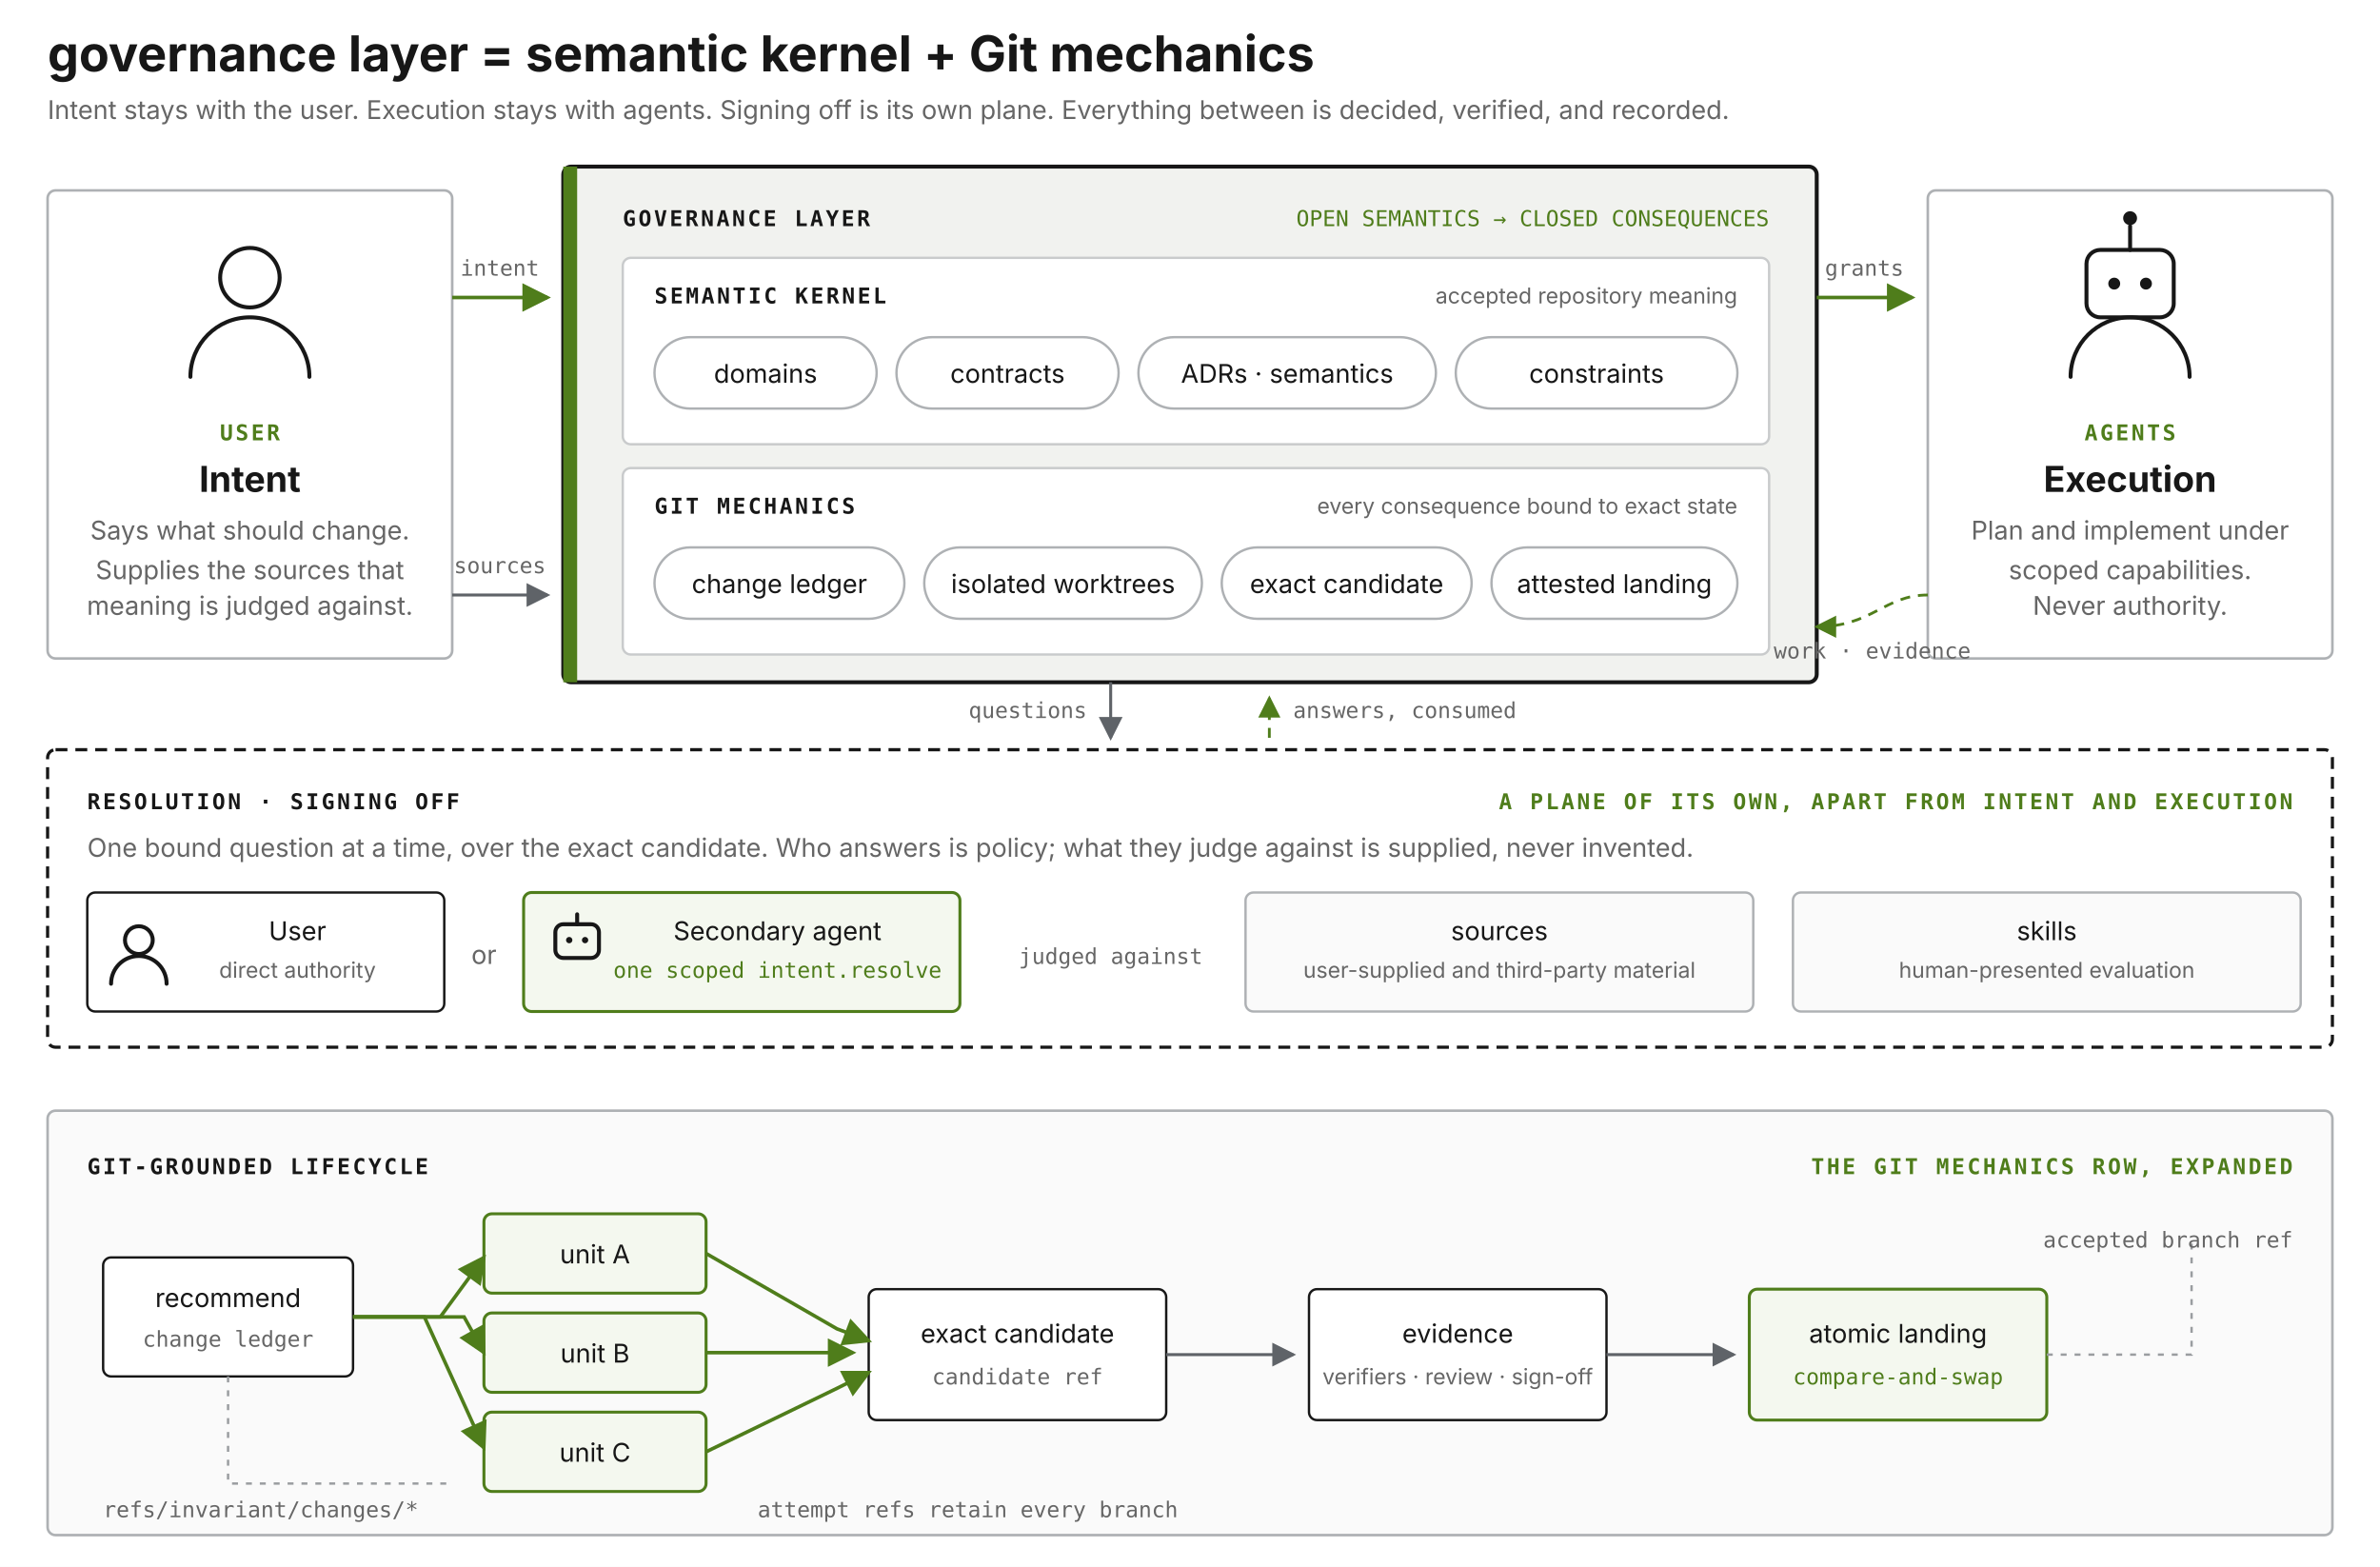
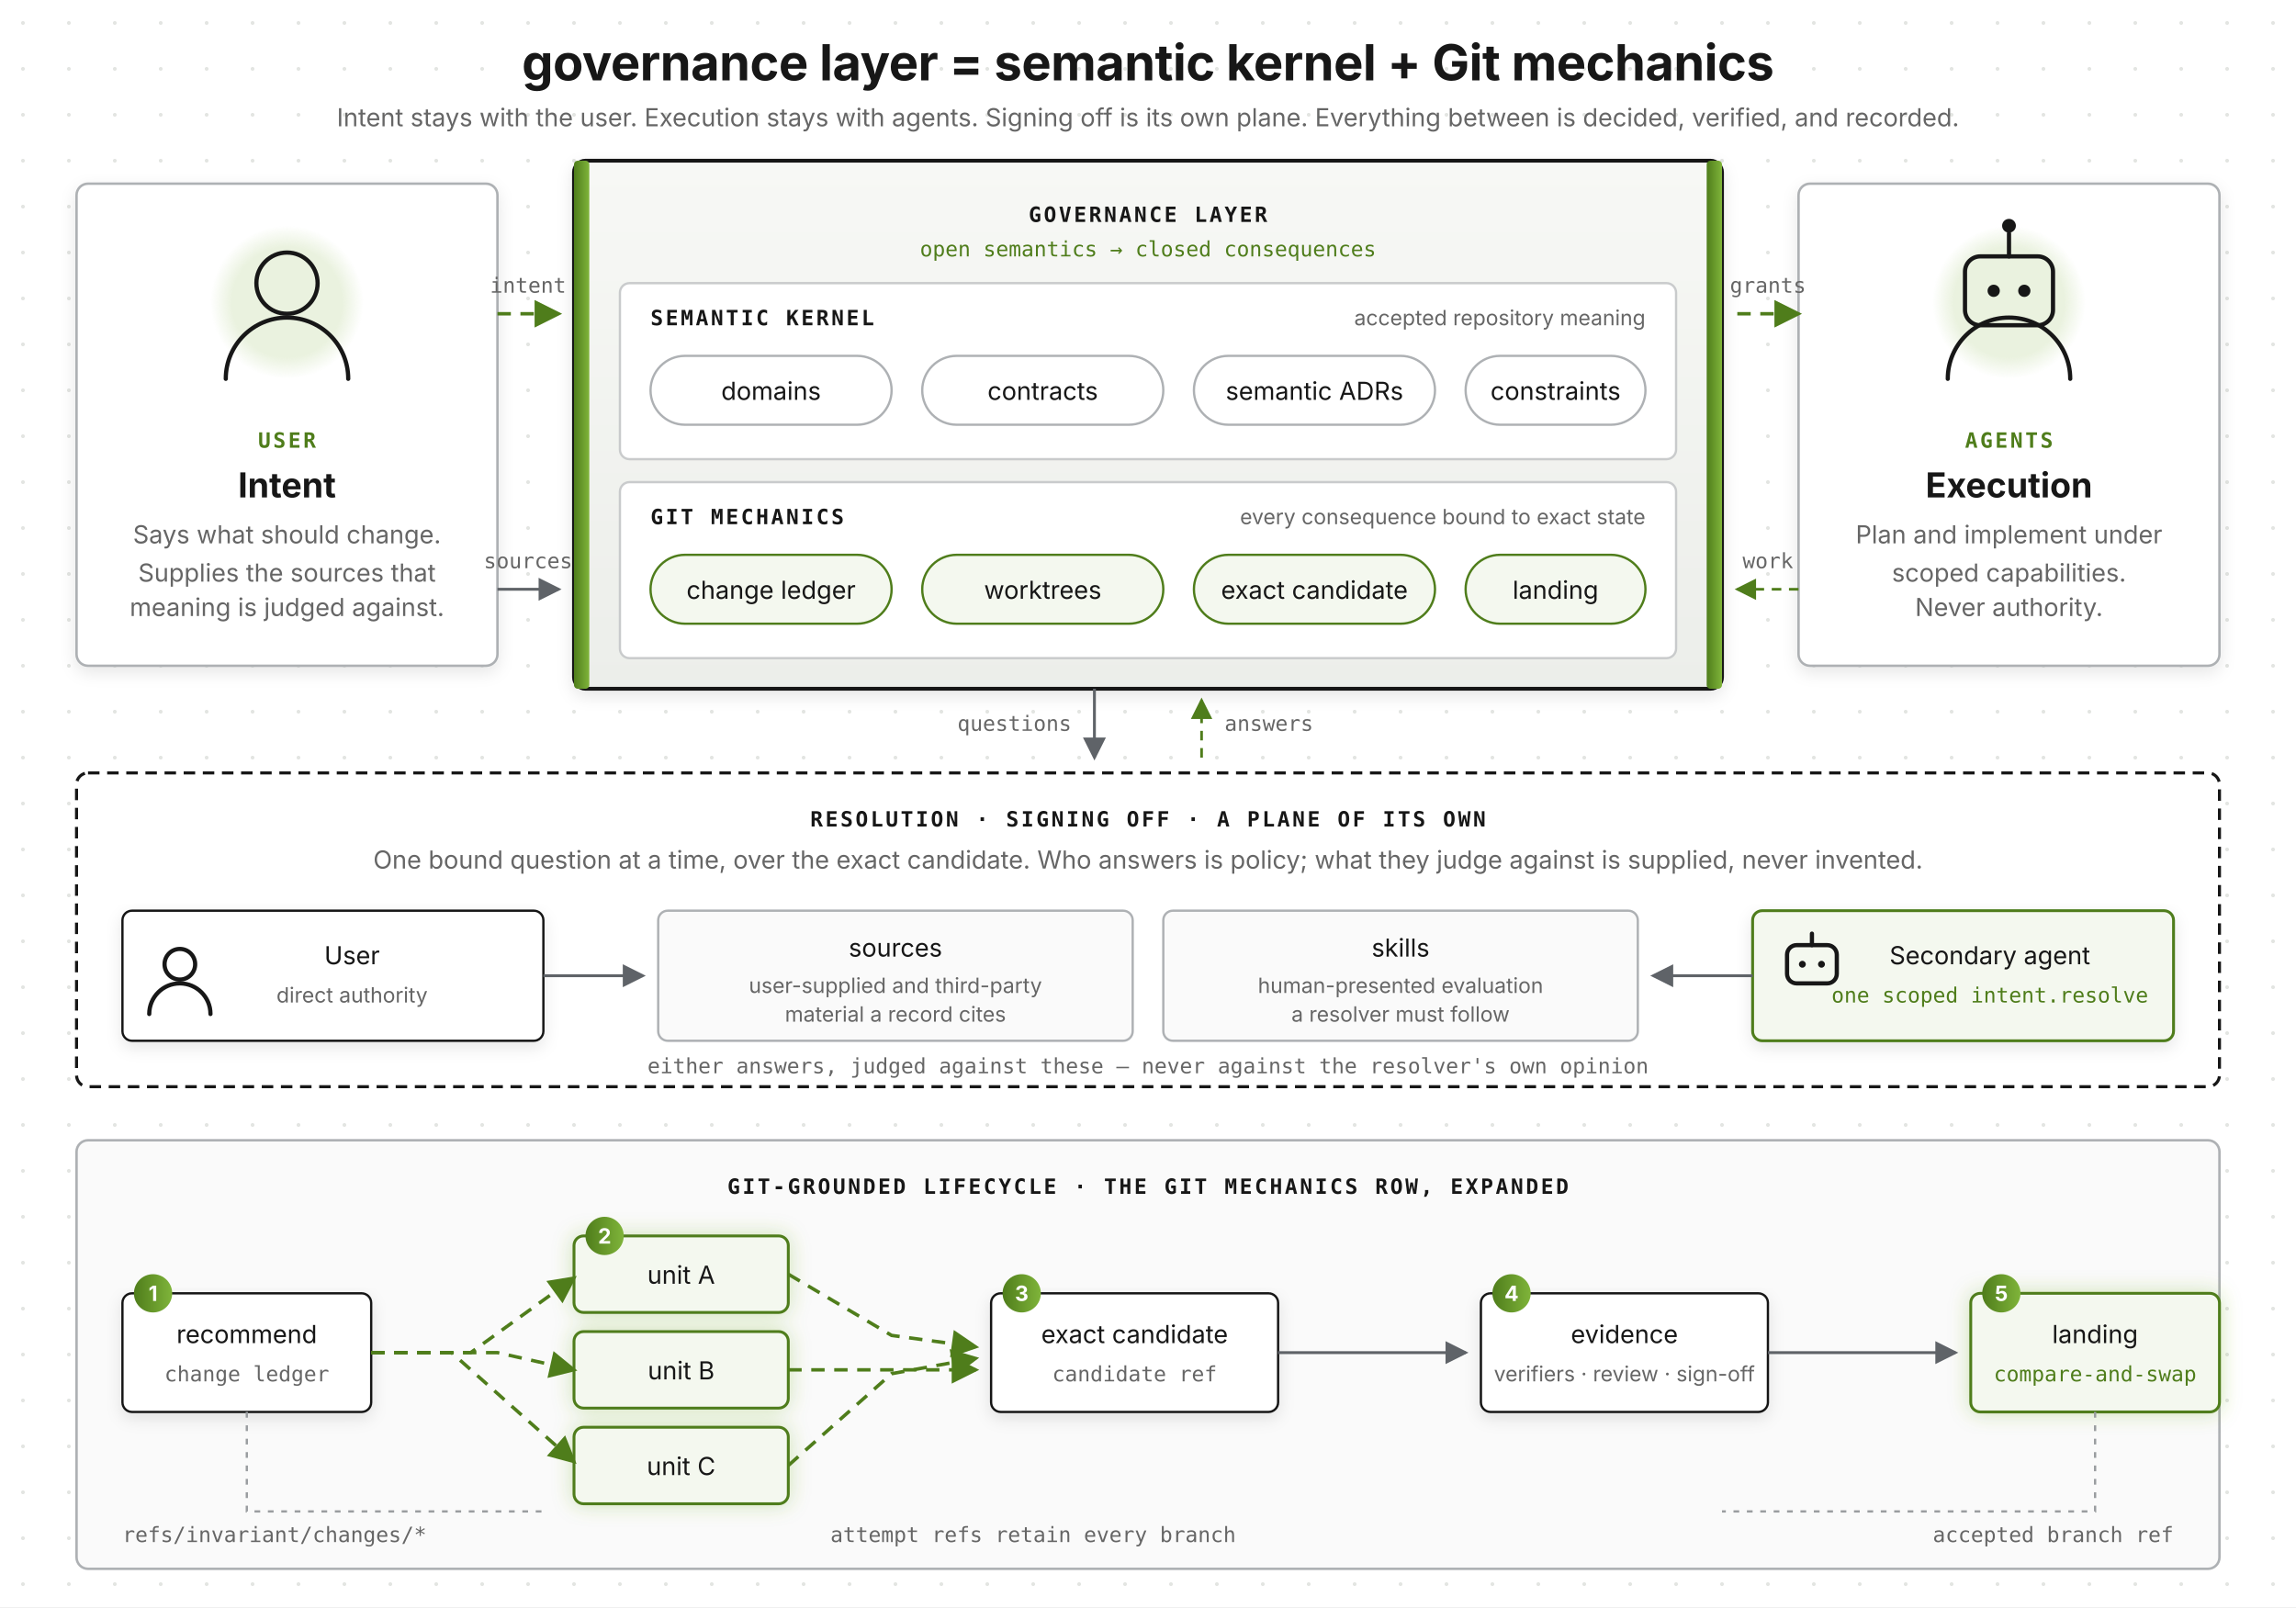
- <svg xmlns="http://www.w3.org/2000/svg" width="1200" height="790" viewBox="0 0 1200 790" role="img" aria-labelledby="title desc">
+ <svg xmlns="http://www.w3.org/2000/svg" width="1200" height="840" viewBox="0 0 1200 840" role="img" aria-labelledby="title desc">
  <defs>
+     <pattern id="grid" width="24" height="24" patternUnits="userSpaceOnUse">
+       <circle cx="12" cy="12" r="1" fill="#e3e5e2" />
+     </pattern>
+     <linearGradient id="kernel-fill" x1="0" y1="0" x2="0" y2="1">
+       <stop offset="0" stop-color="#f7f8f5" />
+       <stop offset="1" stop-color="#eceeea" />
+     </linearGradient>
+     <linearGradient id="accent" x1="0" y1="0" x2="1" y2="0">
+       <stop offset="0" stop-color="#4f7d1b" />
+       <stop offset="1" stop-color="#7fb43a" />
+     </linearGradient>
+     <radialGradient id="ring" cx="0.5" cy="0.5" r="0.5">
+       <stop offset="0.72" stop-color="#eaf2df" />
+       <stop offset="1" stop-color="#eaf2df" stop-opacity="0" />
+     </radialGradient>
+     <filter id="shadow" x="-6%" y="-10%" width="112%" height="130%">
+       <feDropShadow dx="0" dy="3" stdDeviation="4" flood-color="#171717" flood-opacity="0.10" />
+     </filter>
+     <filter id="glow" x="-20%" y="-30%" width="140%" height="160%">
+       <feDropShadow dx="0" dy="0" stdDeviation="5" flood-color="#7fb43a" flood-opacity="0.35" />
+     </filter>
    <marker id="arrow" markerWidth="8" markerHeight="8" refX="7" refY="4" orient="auto">
      <path d="M0 0L8 4L0 8Z" fill="#5f6368" />
    </marker>
    <marker id="green-arrow" markerWidth="8" markerHeight="8" refX="7" refY="4" orient="auto">
      <path d="M0 0L8 4L0 8Z" fill="#4f7d1b" />
    </marker>
    <style>
      .sans{font-family:Inter,ui-sans-serif,system-ui,-apple-system,BlinkMacSystemFont,"Segoe UI",sans-serif}
      .mono{font-family:ui-monospace,SFMono-Regular,Menlo,Consolas,monospace}
-       .ink{fill:#171717}.muted{fill:#666}.green{fill:#4f7d1b}
+       .ink{fill:#171717}.muted{fill:#666}.green{fill:#4f7d1b}.white{fill:#fff}
      .eyebrow{font-size:11px;font-weight:750;letter-spacing:1.25px}
-       .hero{font-size:25px;font-weight:680}.title{font-size:18px;font-weight:680}
-       .body{font-size:13px}.small{font-size:11px}
+       .hero{font-size:26px;font-weight:700;letter-spacing:-0.2px}.title{font-size:18px;font-weight:680}
+       .body{font-size:13px}.small{font-size:11px}.badge{font-size:11px;font-weight:750}
      .card{fill:#fff;stroke:#aeb1b4;stroke-width:1.3}
-       .kernel{fill:#f1f2ef;stroke:#171717;stroke-width:2}
+       .kernel{fill:url(#kernel-fill);stroke:#171717;stroke-width:2}
      .row{fill:#fff;stroke:#c9cbcc;stroke-width:1.2}
      .lane{fill:#fafafa;stroke:#aeb1b4;stroke-width:1.3}
      .plane{fill:#fff;stroke:#171717;stroke-width:1.6;stroke-dasharray:6 4}
      .node{fill:#fff;stroke:#171717;stroke-width:1.2}
      .node-green{fill:#f4f8ef;stroke:#4f7d1b;stroke-width:1.5}
      .ground-box{fill:#fafafa;stroke:#aeb1b4;stroke-width:1.2}
      .pill{fill:#fff;stroke:#aeb1b4;stroke-width:1.2}
-       .icon{fill:none;stroke:#171717;stroke-width:2;stroke-linecap:round;stroke-linejoin:round}
+       .pill-green{fill:#f4f8ef;stroke:#4f7d1b;stroke-width:1.2}
+       .icon{fill:none;stroke:#171717;stroke-width:2.2;stroke-linecap:round;stroke-linejoin:round}
      .icon-fill{fill:#171717}
      .arrow{fill:none;stroke:#5f6368;stroke-width:1.5;marker-end:url(#arrow)}
      .green-arrow{fill:none;stroke:#4f7d1b;stroke-width:1.8;marker-end:url(#green-arrow)}
      .return{fill:none;stroke:#4f7d1b;stroke-width:1.4;stroke-dasharray:5 4;marker-end:url(#green-arrow)}
      .ground{fill:none;stroke:#9a9da0;stroke-width:1.2;stroke-dasharray:3 4}
+       .flow{stroke-dasharray:7 5;animation:flow 1.6s linear infinite}
+       @keyframes flow{to{stroke-dashoffset:-24}}
+       @media (prefers-reduced-motion: reduce){.flow{animation:none;stroke-dasharray:none}}
    </style>
  </defs>
-   <rect width="1200" height="790" fill="#fff" />
+   <rect width="1200" height="840" fill="#fff" />
+   <rect width="1200" height="840" fill="url(#grid)" />
  <g class="sans">
-     <text x="24" y="36" class="ink hero">governance layer = semantic kernel + Git mechanics</text>
-     <text x="24" y="60" class="muted body">Intent stays with the user. Execution stays with agents. Signing off is its own plane. Everything between is decided, verified, and recorded.</text>
-     <rect x="24" y="96" width="204" height="236" rx="4" class="card" />
-     <circle cx="126" cy="140" r="15" class="icon" />
-     <path d="M96 190a30 30 0 0 1 60 0" class="icon" />
-     <text x="126" y="222" text-anchor="middle" class="mono green eyebrow">USER</text>
-     <text x="126" y="248" text-anchor="middle" class="ink title">Intent</text>
-     <text x="126" y="272" text-anchor="middle" class="muted body">Says what should change.</text>
-     <text x="126" y="292" text-anchor="middle" class="muted body">Supplies the sources that</text>
-     <text x="126" y="310" text-anchor="middle" class="muted body">meaning is judged against.</text>
-     <rect x="284" y="84" width="632" height="260" rx="4" class="kernel" />
-     <rect x="284" y="84" width="7" height="260" fill="#4f7d1b" />
-     <text x="314" y="114" class="mono ink eyebrow">GOVERNANCE LAYER</text>
-     <text x="892" y="114" text-anchor="end" class="mono green small">OPEN SEMANTICS → CLOSED CONSEQUENCES</text>
-     <rect x="314" y="130" width="578" height="94" rx="4" class="row" />
-     <text x="330" y="153" class="mono ink eyebrow">SEMANTIC KERNEL</text>
-     <text x="876" y="153" text-anchor="end" class="muted small">accepted repository meaning</text>
-     <rect x="330" y="170" width="112" height="36" rx="18" class="pill" />
-     <rect x="452" y="170" width="112" height="36" rx="18" class="pill" />
-     <rect x="574" y="170" width="150" height="36" rx="18" class="pill" />
-     <rect x="734" y="170" width="142" height="36" rx="18" class="pill" />
-     <text x="386" y="193" text-anchor="middle" class="ink body">domains</text>
-     <text x="508" y="193" text-anchor="middle" class="ink body">contracts</text>
-     <text x="649" y="193" text-anchor="middle" class="ink body">ADRs · semantics</text>
-     <text x="805" y="193" text-anchor="middle" class="ink body">constraints</text>
-     <rect x="314" y="236" width="578" height="94" rx="4" class="row" />
-     <text x="330" y="259" class="mono ink eyebrow">GIT MECHANICS</text>
-     <text x="876" y="259" text-anchor="end" class="muted small">every consequence bound to exact state</text>
-     <rect x="330" y="276" width="126" height="36" rx="18" class="pill" />
-     <rect x="466" y="276" width="140" height="36" rx="18" class="pill" />
-     <rect x="616" y="276" width="126" height="36" rx="18" class="pill" />
-     <rect x="752" y="276" width="124" height="36" rx="18" class="pill" />
-     <text x="393" y="299" text-anchor="middle" class="ink body">change ledger</text>
-     <text x="536" y="299" text-anchor="middle" class="ink body">isolated worktrees</text>
-     <text x="679" y="299" text-anchor="middle" class="ink body">exact candidate</text>
-     <text x="814" y="299" text-anchor="middle" class="ink body">attested landing</text>
-     <rect x="972" y="96" width="204" height="236" rx="4" class="card" />
-     <rect x="1052" y="126" width="44" height="34" rx="7" class="icon" />
-     <circle cx="1066" cy="143" r="3" class="icon-fill" />
-     <circle cx="1082" cy="143" r="3" class="icon-fill" />
-     <path d="M1074 126V114" class="icon" />
-     <circle cx="1074" cy="110" r="3.5" class="icon-fill" />
-     <path d="M1044 190a30 30 0 0 1 60 0" class="icon" />
-     <text x="1074" y="222" text-anchor="middle" class="mono green eyebrow">AGENTS</text>
-     <text x="1074" y="248" text-anchor="middle" class="ink title">Execution</text>
-     <text x="1074" y="272" text-anchor="middle" class="muted body">Plan and implement under</text>
-     <text x="1074" y="292" text-anchor="middle" class="muted body">scoped capabilities.</text>
-     <text x="1074" y="310" text-anchor="middle" class="muted body">Never authority.</text>
-     <path d="M228 150H276" class="green-arrow" />
-     <text x="252" y="139" text-anchor="middle" class="mono muted small">intent</text>
-     <path d="M228 300H276" class="arrow" />
-     <text x="252" y="289" text-anchor="middle" class="mono muted small">sources</text>
-     <path d="M916 150H964" class="green-arrow" />
-     <text x="940" y="139" text-anchor="middle" class="mono muted small">grants</text>
-     <path d="M972 300C950 300 944 316 916 316" class="return" />
-     <text x="944" y="332" text-anchor="middle" class="mono muted small">work · evidence</text>
-     <rect x="24" y="378" width="1152" height="150" rx="4" class="plane" />
-     <text x="44" y="408" class="mono ink eyebrow">RESOLUTION · SIGNING OFF</text>
-     <text x="1156" y="408" text-anchor="end" class="mono green eyebrow">A PLANE OF ITS OWN, APART FROM INTENT AND EXECUTION</text>
-     <text x="44" y="432" class="muted body">One bound question at a time, over the exact candidate. Who answers is policy; what they judge against is supplied, never invented.</text>
-     <rect x="44" y="450" width="180" height="60" rx="4" class="node" />
-     <circle cx="70" cy="474" r="7" class="icon" />
-     <path d="M56 496a14 14 0 0 1 28 0" class="icon" />
-     <text x="150" y="474" text-anchor="middle" class="ink body">User</text>
-     <text x="150" y="493" text-anchor="middle" class="muted small">direct authority</text>
-     <text x="244" y="486" text-anchor="middle" class="muted body">or</text>
-     <rect x="264" y="450" width="220" height="60" rx="4" class="node-green" />
-     <rect x="280" y="466" width="22" height="17" rx="4" class="icon" />
-     <circle cx="287" cy="474" r="1.6" class="icon-fill" />
-     <circle cx="295" cy="474" r="1.6" class="icon-fill" />
-     <path d="M291 466V461" class="icon" />
-     <text x="392" y="474" text-anchor="middle" class="ink body">Secondary agent</text>
-     <text x="392" y="493" text-anchor="middle" class="mono green small">one scoped intent.resolve</text>
-     <text x="560" y="486" text-anchor="middle" class="mono muted small">judged against</text>
-     <rect x="628" y="450" width="256" height="60" rx="4" class="ground-box" />
-     <text x="756" y="474" text-anchor="middle" class="ink body">sources</text>
-     <text x="756" y="493" text-anchor="middle" class="muted small">user-supplied and third-party material</text>
-     <rect x="904" y="450" width="256" height="60" rx="4" class="ground-box" />
-     <text x="1032" y="474" text-anchor="middle" class="ink body">skills</text>
-     <text x="1032" y="493" text-anchor="middle" class="muted small">human-presented evaluation</text>
-     <path d="M560 344V372" class="arrow" />
-     <text x="548" y="362" text-anchor="end" class="mono muted small">questions</text>
-     <path d="M640 372V352" class="return" />
-     <text x="652" y="362" class="mono muted small">answers, consumed</text>
-     <rect x="24" y="560" width="1152" height="214" rx="4" class="lane" />
-     <text x="44" y="592" class="mono ink eyebrow">GIT-GROUNDED LIFECYCLE</text>
-     <text x="1156" y="592" text-anchor="end" class="mono green eyebrow">THE GIT MECHANICS ROW, EXPANDED</text>
-     <rect x="52" y="634" width="126" height="60" rx="4" class="node" />
-     <text x="115" y="659" text-anchor="middle" class="ink body">recommend</text>
-     <text x="115" y="679" text-anchor="middle" class="mono muted small">change ledger</text>
-     <rect x="244" y="612" width="112" height="40" rx="4" class="node-green" />
-     <rect x="244" y="662" width="112" height="40" rx="4" class="node-green" />
-     <rect x="244" y="712" width="112" height="40" rx="4" class="node-green" />
-     <text x="300" y="637" text-anchor="middle" class="ink body">unit A</text>
-     <text x="300" y="687" text-anchor="middle" class="ink body">unit B</text>
-     <text x="300" y="737" text-anchor="middle" class="ink body">unit C</text>
-     <rect x="438" y="650" width="150" height="66" rx="4" class="node" />
-     <text x="513" y="677" text-anchor="middle" class="ink body">exact candidate</text>
-     <text x="513" y="698" text-anchor="middle" class="mono muted small">candidate ref</text>
-     <rect x="660" y="650" width="150" height="66" rx="4" class="node" />
-     <text x="735" y="677" text-anchor="middle" class="ink body">evidence</text>
-     <text x="735" y="698" text-anchor="middle" class="muted small">verifiers · review · sign-off</text>
-     <rect x="882" y="650" width="150" height="66" rx="4" class="node-green" />
-     <text x="957" y="677" text-anchor="middle" class="ink body">atomic landing</text>
-     <text x="957" y="698" text-anchor="middle" class="mono green small">compare-and-swap</text>
-     <path d="M178 664H222L244 634" class="green-arrow" />
-     <path d="M178 664H234L244 682" class="green-arrow" />
-     <path d="M178 664H214L244 730" class="green-arrow" />
-     <path d="M356 632L422 670L438 676" class="green-arrow" />
-     <path d="M356 682H430" class="green-arrow" />
-     <path d="M356 732L422 700L438 692" class="green-arrow" />
-     <path d="M588 683H652" class="arrow" />
-     <path d="M810 683H874" class="arrow" />
-     <path d="M115 694V748H226" class="ground" />
-     <text x="52" y="765" class="mono muted small">refs/invariant/changes/*</text>
-     <text x="382" y="765" class="mono muted small">attempt refs retain every branch</text>
-     <path d="M1032 683H1105V625" class="ground" />
-     <text x="1156" y="629" text-anchor="end" class="mono muted small">accepted branch ref</text>
+     <text x="600" y="42" text-anchor="middle" class="ink hero">governance layer  =  semantic kernel  +  Git mechanics</text>
+     <text x="600" y="66" text-anchor="middle" class="muted body">Intent stays with the user. Execution stays with agents. Signing off is its own plane. Everything between is decided, verified, and recorded.</text>
+     <g filter="url(#shadow)">
+       <rect x="40" y="96" width="220" height="252" rx="6" class="card" />
+     </g>
+     <circle cx="150" cy="158" r="40" fill="url(#ring)" />
+     <circle cx="150" cy="148" r="16" class="icon" />
+     <path d="M118 198a32 32 0 0 1 64 0" class="icon" />
+     <text x="150" y="234" text-anchor="middle" class="mono green eyebrow">USER</text>
+     <text x="150" y="260" text-anchor="middle" class="ink title">Intent</text>
+     <text x="150" y="284" text-anchor="middle" class="muted body">Says what should change.</text>
+     <text x="150" y="304" text-anchor="middle" class="muted body">Supplies the sources that</text>
+     <text x="150" y="322" text-anchor="middle" class="muted body">meaning is judged against.</text>
+     <g filter="url(#shadow)">
+       <rect x="940" y="96" width="220" height="252" rx="6" class="card" />
+     </g>
+     <circle cx="1050" cy="158" r="40" fill="url(#ring)" />
+     <rect x="1027" y="134" width="46" height="36" rx="8" class="icon" />
+     <circle cx="1042" cy="152" r="3.2" class="icon-fill" />
+     <circle cx="1058" cy="152" r="3.2" class="icon-fill" />
+     <path d="M1050 134V122" class="icon" />
+     <circle cx="1050" cy="118" r="3.6" class="icon-fill" />
+     <path d="M1018 198a32 32 0 0 1 64 0" class="icon" />
+     <text x="1050" y="234" text-anchor="middle" class="mono green eyebrow">AGENTS</text>
+     <text x="1050" y="260" text-anchor="middle" class="ink title">Execution</text>
+     <text x="1050" y="284" text-anchor="middle" class="muted body">Plan and implement under</text>
+     <text x="1050" y="304" text-anchor="middle" class="muted body">scoped capabilities.</text>
+     <text x="1050" y="322" text-anchor="middle" class="muted body">Never authority.</text>
+     <g filter="url(#shadow)">
+       <rect x="300" y="84" width="600" height="276" rx="6" class="kernel" />
+     </g>
+     <rect x="300" y="84" width="8" height="276" rx="2" fill="url(#accent)" />
+     <rect x="892" y="84" width="8" height="276" rx="2" fill="url(#accent)" />
+     <text x="600" y="116" text-anchor="middle" class="mono ink eyebrow">GOVERNANCE LAYER</text>
+     <text x="600" y="134" text-anchor="middle" class="mono green small">open semantics → closed consequences</text>
+     <rect x="324" y="148" width="552" height="92" rx="5" class="row" />
+     <text x="340" y="170" class="mono ink eyebrow">SEMANTIC KERNEL</text>
+     <text x="860" y="170" text-anchor="end" class="muted small">accepted repository meaning</text>
+     <rect x="340" y="186" width="126" height="36" rx="18" class="pill" />
+     <rect x="482" y="186" width="126" height="36" rx="18" class="pill" />
+     <rect x="624" y="186" width="126" height="36" rx="18" class="pill" />
+     <rect x="766" y="186" width="94" height="36" rx="18" class="pill" />
+     <text x="403" y="209" text-anchor="middle" class="ink body">domains</text>
+     <text x="545" y="209" text-anchor="middle" class="ink body">contracts</text>
+     <text x="687" y="209" text-anchor="middle" class="ink body">semantic ADRs</text>
+     <text x="813" y="209" text-anchor="middle" class="ink body">constraints</text>
+     <rect x="324" y="252" width="552" height="92" rx="5" class="row" />
+     <text x="340" y="274" class="mono ink eyebrow">GIT MECHANICS</text>
+     <text x="860" y="274" text-anchor="end" class="muted small">every consequence bound to exact state</text>
+     <rect x="340" y="290" width="126" height="36" rx="18" class="pill-green" />
+     <rect x="482" y="290" width="126" height="36" rx="18" class="pill-green" />
+     <rect x="624" y="290" width="126" height="36" rx="18" class="pill-green" />
+     <rect x="766" y="290" width="94" height="36" rx="18" class="pill-green" />
+     <text x="403" y="313" text-anchor="middle" class="ink body">change ledger</text>
+     <text x="545" y="313" text-anchor="middle" class="ink body">worktrees</text>
+     <text x="687" y="313" text-anchor="middle" class="ink body">exact candidate</text>
+     <text x="813" y="313" text-anchor="middle" class="ink body">landing</text>
+     <path d="M260 164H292" class="green-arrow flow" />
+     <text x="276" y="153" text-anchor="middle" class="mono muted small">intent</text>
+     <path d="M260 308H292" class="arrow" />
+     <text x="276" y="297" text-anchor="middle" class="mono muted small">sources</text>
+     <path d="M908 164H940" class="green-arrow flow" />
+     <text x="924" y="153" text-anchor="middle" class="mono muted small">grants</text>
+     <path d="M940 308H908" class="return" />
+     <text x="924" y="297" text-anchor="middle" class="mono muted small">work</text>
+     <path d="M572 360V396" class="arrow" />
+     <text x="560" y="382" text-anchor="end" class="mono muted small">questions</text>
+     <path d="M628 396V366" class="return" />
+     <text x="640" y="382" class="mono muted small">answers</text>
+     <rect x="40" y="404" width="1120" height="164" rx="6" class="plane" />
+     <text x="600" y="432" text-anchor="middle" class="mono ink eyebrow">RESOLUTION · SIGNING OFF · A PLANE OF ITS OWN</text>
+     <text x="600" y="454" text-anchor="middle" class="muted body">One bound question at a time, over the exact candidate. Who answers is policy; what they judge against is supplied, never invented.</text>
+     <g filter="url(#shadow)">
+       <rect x="64" y="476" width="220" height="68" rx="5" class="node" />
+     </g>
+     <circle cx="94" cy="504" r="8" class="icon" />
+     <path d="M78 530a16 16 0 0 1 32 0" class="icon" />
+     <text x="184" y="504" text-anchor="middle" class="ink body">User</text>
+     <text x="184" y="524" text-anchor="middle" class="muted small">direct authority</text>
+     <g filter="url(#shadow)">
+       <rect x="916" y="476" width="220" height="68" rx="5" class="node-green" />
+     </g>
+     <rect x="934" y="494" width="26" height="20" rx="5" class="icon" />
+     <circle cx="942" cy="504" r="1.8" class="icon-fill" />
+     <circle cx="952" cy="504" r="1.8" class="icon-fill" />
+     <path d="M947 494V488" class="icon" />
+     <text x="1040" y="504" text-anchor="middle" class="ink body">Secondary agent</text>
+     <text x="1040" y="524" text-anchor="middle" class="mono green small">one scoped intent.resolve</text>
+     <rect x="344" y="476" width="248" height="68" rx="5" class="ground-box" />
+     <text x="468" y="500" text-anchor="middle" class="ink body">sources</text>
+     <text x="468" y="519" text-anchor="middle" class="muted small">user-supplied and third-party</text>
+     <text x="468" y="534" text-anchor="middle" class="muted small">material a record cites</text>
+     <rect x="608" y="476" width="248" height="68" rx="5" class="ground-box" />
+     <text x="732" y="500" text-anchor="middle" class="ink body">skills</text>
+     <text x="732" y="519" text-anchor="middle" class="muted small">human-presented evaluation</text>
+     <text x="732" y="534" text-anchor="middle" class="muted small">a resolver must follow</text>
+     <path d="M284 510H336" class="arrow" />
+     <path d="M916 510H864" class="arrow" />
+     <text x="600" y="561" text-anchor="middle" class="mono muted small">either answers, judged against these — never against the resolver's own opinion</text>
+     <rect x="40" y="596" width="1120" height="224" rx="6" class="lane" />
+     <text x="600" y="624" text-anchor="middle" class="mono ink eyebrow">GIT-GROUNDED LIFECYCLE · THE GIT MECHANICS ROW, EXPANDED</text>
+     <g filter="url(#shadow)">
+       <rect x="64" y="676" width="130" height="62" rx="5" class="node" />
+     </g>
+     <circle cx="80" cy="676" r="10" fill="url(#accent)" />
+     <text x="80" y="680" text-anchor="middle" class="white badge">1</text>
+     <text x="129" y="702" text-anchor="middle" class="ink body">recommend</text>
+     <text x="129" y="722" text-anchor="middle" class="mono muted small">change ledger</text>
+     <g filter="url(#glow)">
+       <rect x="300" y="646" width="112" height="40" rx="5" class="node-green" />
+       <rect x="300" y="696" width="112" height="40" rx="5" class="node-green" />
+       <rect x="300" y="746" width="112" height="40" rx="5" class="node-green" />
+     </g>
+     <circle cx="316" cy="646" r="10" fill="url(#accent)" />
+     <text x="316" y="650" text-anchor="middle" class="white badge">2</text>
+     <text x="356" y="671" text-anchor="middle" class="ink body">unit A</text>
+     <text x="356" y="721" text-anchor="middle" class="ink body">unit B</text>
+     <text x="356" y="771" text-anchor="middle" class="ink body">unit C</text>
+     <g filter="url(#shadow)">
+       <rect x="518" y="676" width="150" height="62" rx="5" class="node" />
+     </g>
+     <circle cx="534" cy="676" r="10" fill="url(#accent)" />
+     <text x="534" y="680" text-anchor="middle" class="white badge">3</text>
+     <text x="593" y="702" text-anchor="middle" class="ink body">exact candidate</text>
+     <text x="593" y="722" text-anchor="middle" class="mono muted small">candidate ref</text>
+     <g filter="url(#shadow)">
+       <rect x="774" y="676" width="150" height="62" rx="5" class="node" />
+     </g>
+     <circle cx="790" cy="676" r="10" fill="url(#accent)" />
+     <text x="790" y="680" text-anchor="middle" class="white badge">4</text>
+     <text x="849" y="702" text-anchor="middle" class="ink body">evidence</text>
+     <text x="849" y="722" text-anchor="middle" class="muted small">verifiers · review · sign-off</text>
+     <g filter="url(#glow)">
+       <rect x="1030" y="676" width="130" height="62" rx="5" class="node-green" />
+     </g>
+     <circle cx="1046" cy="676" r="10" fill="url(#accent)" />
+     <text x="1046" y="680" text-anchor="middle" class="white badge">5</text>
+     <text x="1095" y="702" text-anchor="middle" class="ink body">landing</text>
+     <text x="1095" y="722" text-anchor="middle" class="mono green small">compare-and-swap</text>
+     <path d="M194 707H246L300 668" class="green-arrow flow" />
+     <path d="M194 707H260L300 716" class="green-arrow flow" />
+     <path d="M194 707H236L300 764" class="green-arrow flow" />
+     <path d="M412 666L466 698L510 704" class="green-arrow flow" />
+     <path d="M412 716H510" class="green-arrow flow" />
+     <path d="M412 766L466 718L510 710" class="green-arrow flow" />
+     <path d="M668 707H766" class="arrow" />
+     <path d="M924 707H1022" class="arrow" />
+     <path d="M129 738V790H286" class="ground" />
+     <text x="64" y="806" class="mono muted small">refs/invariant/changes/*</text>
+     <text x="434" y="806" class="mono muted small">attempt refs retain every branch</text>
+     <path d="M1095 738V790H900" class="ground" />
+     <text x="1136" y="806" text-anchor="end" class="mono muted small">accepted branch ref</text>
  </g>
</svg>
